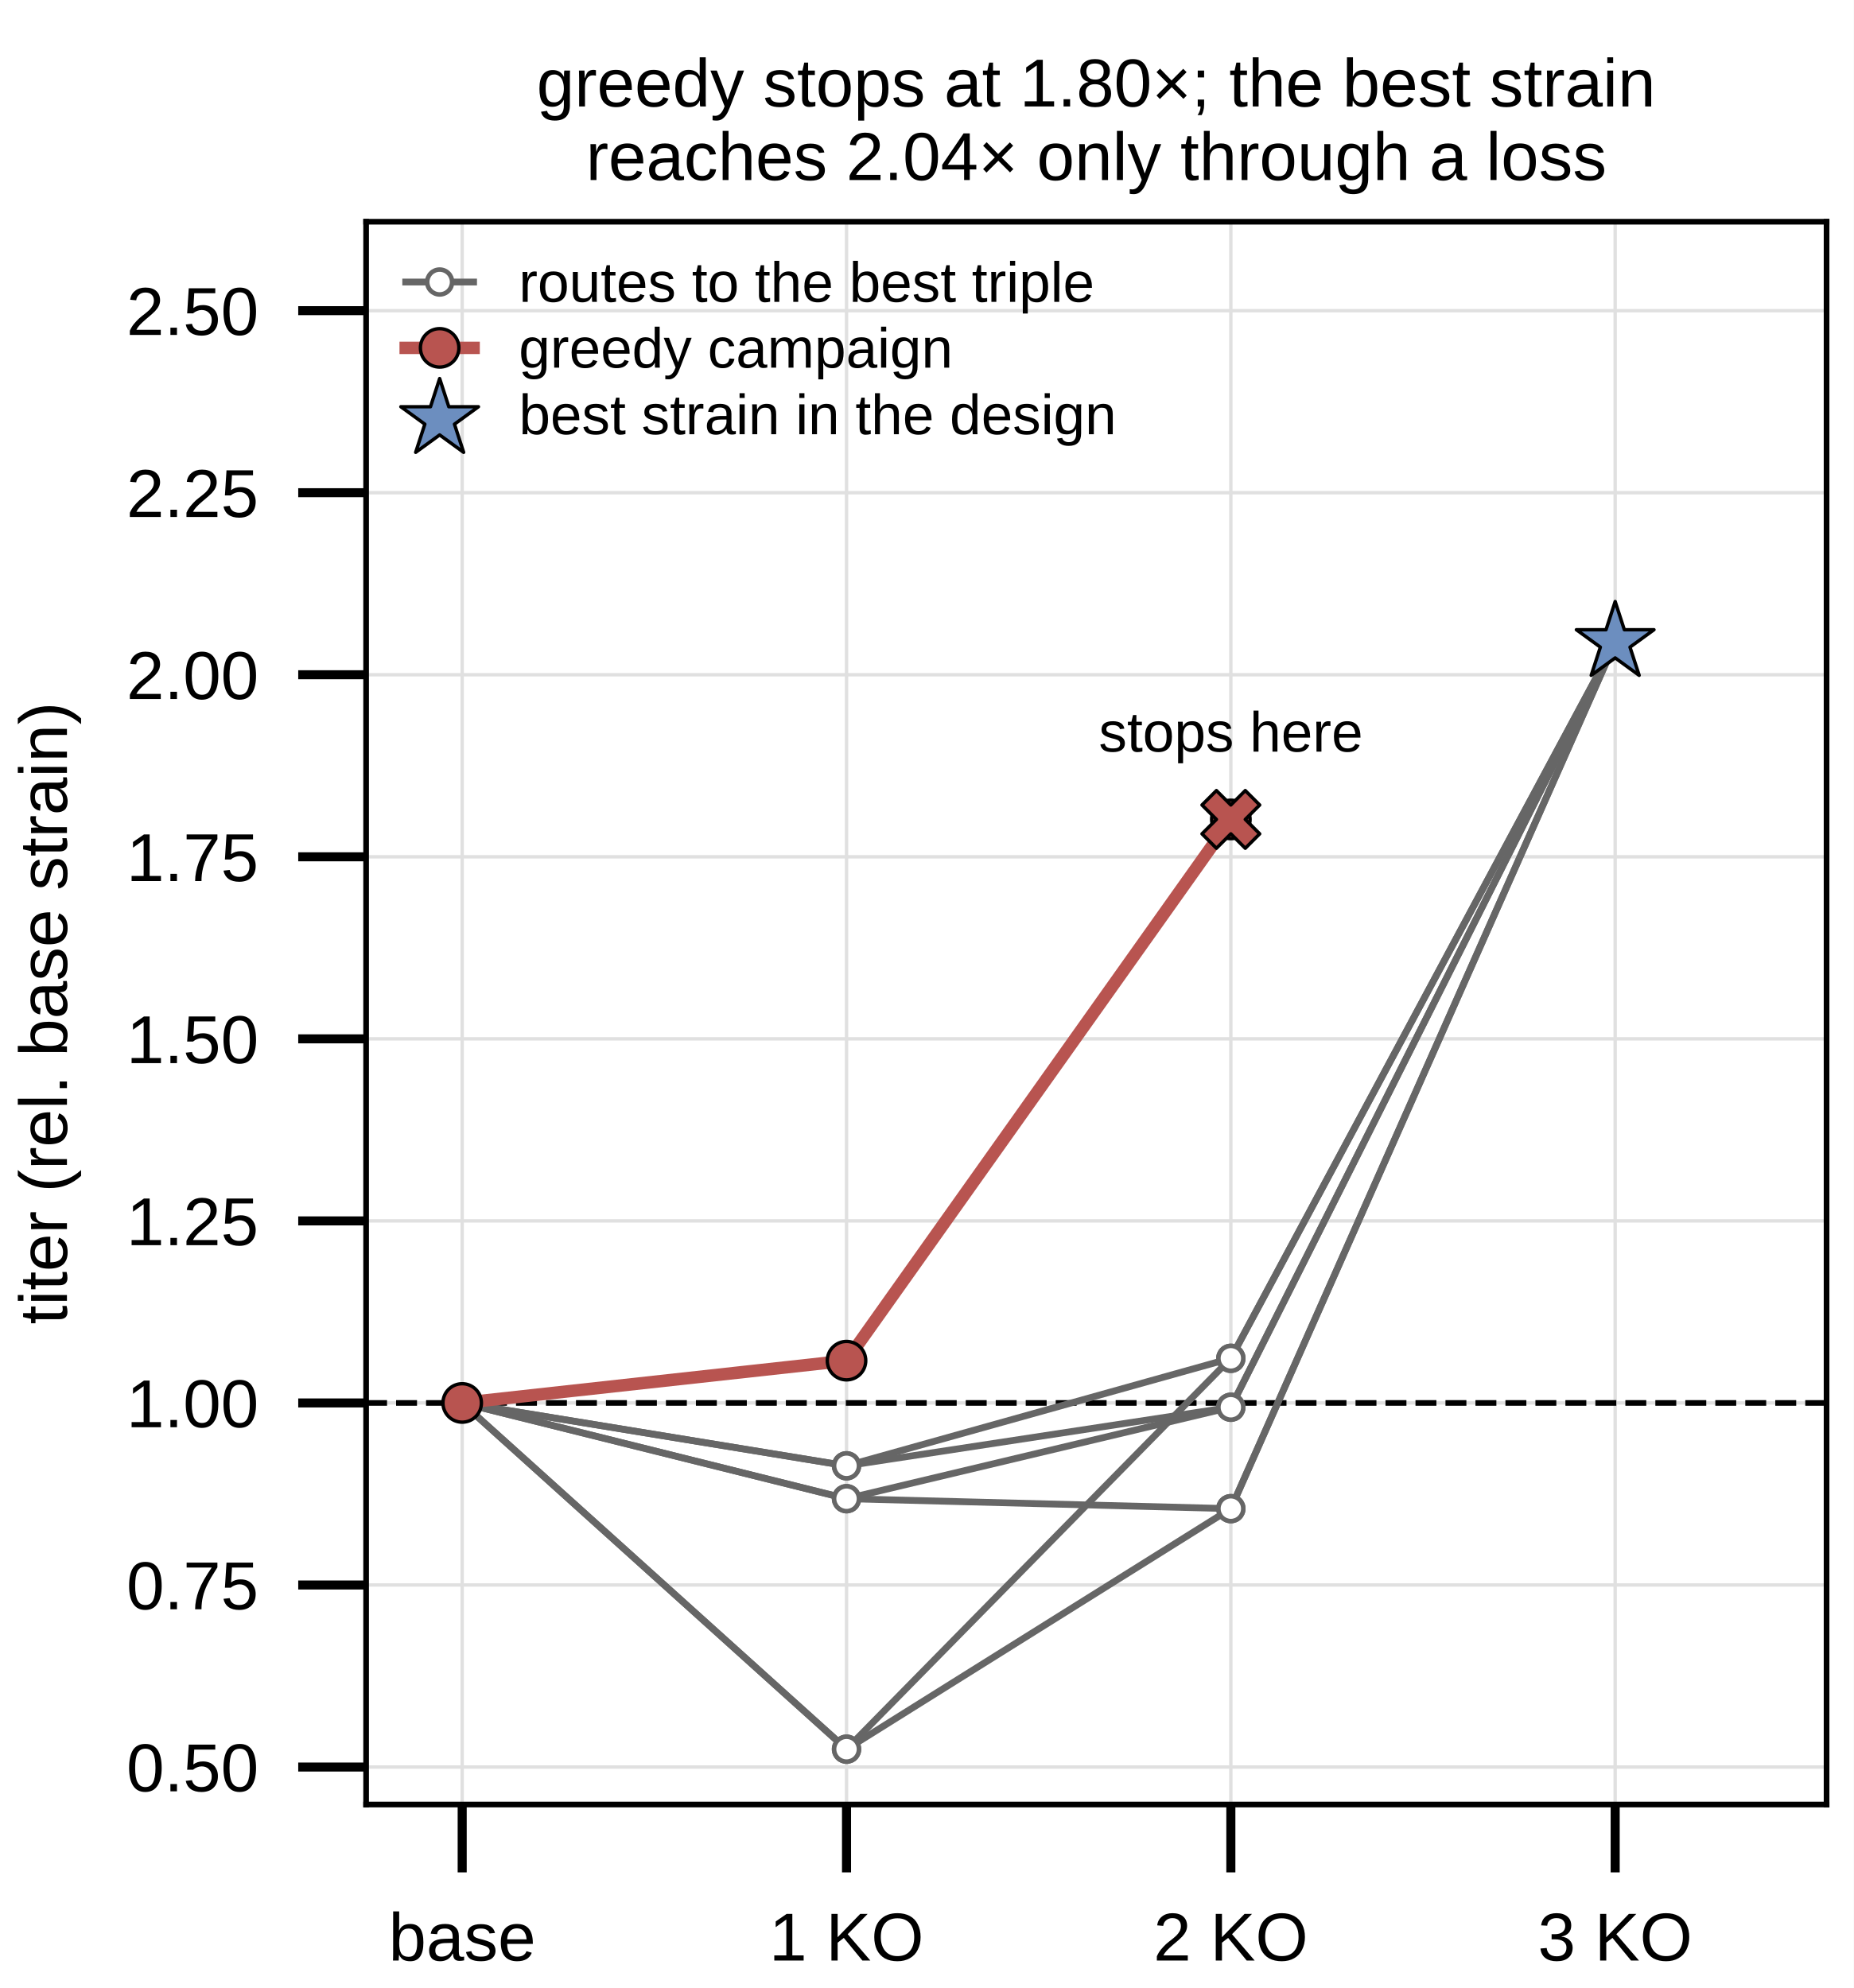
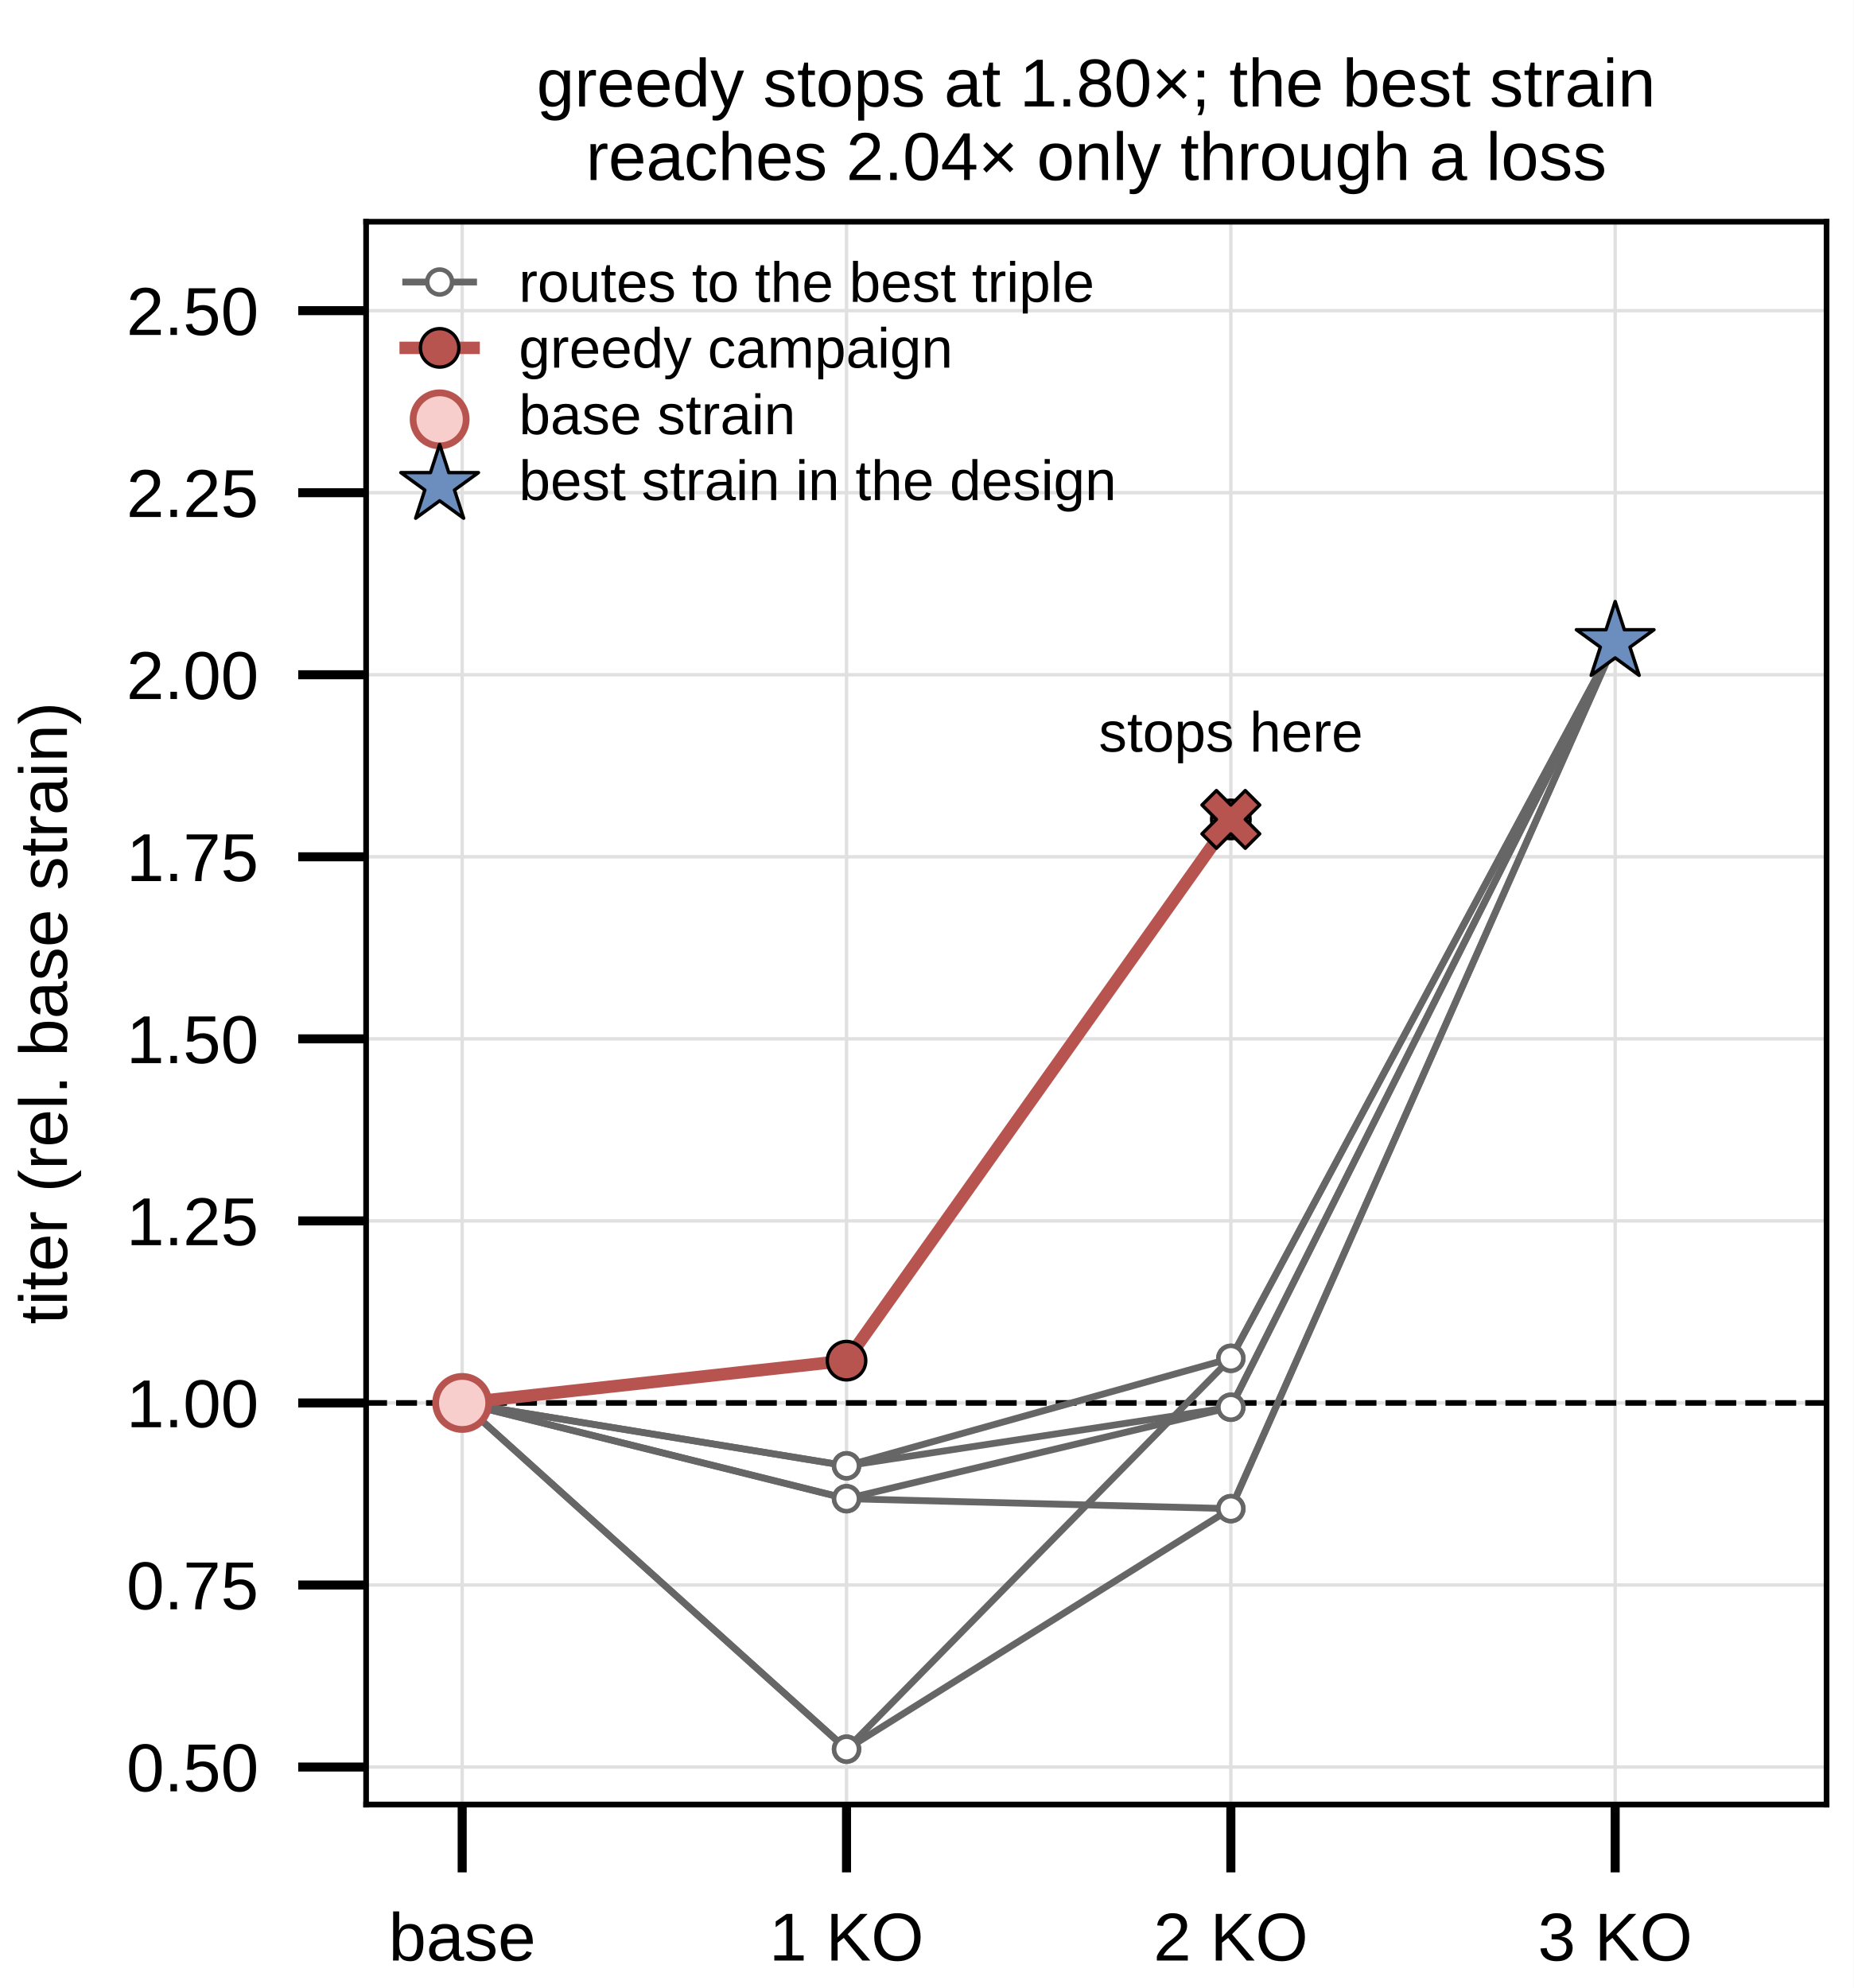
<svg xmlns="http://www.w3.org/2000/svg" xmlns:xlink="http://www.w3.org/1999/xlink" width="227.559" height="244.095" viewBox="0 0 227.559 244.095" version="1.1">
  <g transform="scale(1.388889)">
    <defs>
      <style type="text/css">*{stroke-linejoin: round; stroke-linecap: butt}</style>
    </defs>
    <g id="figure_1">
      <g id="patch_1">
        <path d="M 0 175.748  L 163.843 175.748  L 163.843 0  L 0 0  z " style="fill: #ffffff" />
      </g>
      <g id="axes_1">
        <g id="patch_2">
          <path d="M 32.359 159.528  L 161.443 159.528  L 161.443 19.602  L 32.359 19.602  z " style="fill: #ffffff" />
        </g>
        <g id="matplotlib.axis_1">
          <g id="xtick_1">
            <g id="line2d_1">
              <path d="M 40.851 159.528  L 40.851 19.602  " clip-path="url(#p3860d04db3)" style="fill: none; stroke: #e0e0e0; stroke-width: 0.3; stroke-linecap: square" />
            </g>
            <g id="line2d_2">
              <defs>
                <path id="mba6c5d1e8b" d="M 0 0  L 0 6  " style="stroke: #000000; stroke-width: 0.8" />
              </defs>
              <g>
                <use xlink:href="#mba6c5d1e8b" x="40.851" y="159.528" style="stroke: #000000; stroke-width: 0.8" />
              </g>
            </g>
            <g id="text_1">
              <text style="font-size: 6px; font-family: 'Arial', 'Helvetica', 'DejaVu Sans', sans-serif; text-anchor: middle" x="40.851" y="173.323" transform="rotate(-0 40.8511 173.3227)">base</text>
            </g>
          </g>
          <g id="xtick_2">
            <g id="line2d_3">
              <path d="M 74.821 159.528  L 74.821 19.602  " clip-path="url(#p3860d04db3)" style="fill: none; stroke: #e0e0e0; stroke-width: 0.3; stroke-linecap: square" />
            </g>
            <g id="line2d_4">
              <g>
                <use xlink:href="#mba6c5d1e8b" x="74.821" y="159.528" style="stroke: #000000; stroke-width: 0.8" />
              </g>
            </g>
            <g id="text_2">
              <text style="font-size: 6px; font-family: 'Arial', 'Helvetica', 'DejaVu Sans', sans-serif; text-anchor: middle" x="74.821" y="173.323" transform="rotate(-0 74.82052 173.3227)">1 KO</text>
            </g>
          </g>
          <g id="xtick_3">
            <g id="line2d_5">
              <path d="M 108.79 159.528  L 108.79 19.602  " clip-path="url(#p3860d04db3)" style="fill: none; stroke: #e0e0e0; stroke-width: 0.3; stroke-linecap: square" />
            </g>
            <g id="line2d_6">
              <g>
                <use xlink:href="#mba6c5d1e8b" x="108.79" y="159.528" style="stroke: #000000; stroke-width: 0.8" />
              </g>
            </g>
            <g id="text_3">
              <text style="font-size: 6px; font-family: 'Arial', 'Helvetica', 'DejaVu Sans', sans-serif; text-anchor: middle" x="108.79" y="173.323" transform="rotate(-0 108.7899 173.3227)">2 KO</text>
            </g>
          </g>
          <g id="xtick_4">
            <g id="line2d_7">
              <path d="M 142.759 159.528  L 142.759 19.602  " clip-path="url(#p3860d04db3)" style="fill: none; stroke: #e0e0e0; stroke-width: 0.3; stroke-linecap: square" />
            </g>
            <g id="line2d_8">
              <g>
                <use xlink:href="#mba6c5d1e8b" x="142.759" y="159.528" style="stroke: #000000; stroke-width: 0.8" />
              </g>
            </g>
            <g id="text_4">
              <text style="font-size: 6px; font-family: 'Arial', 'Helvetica', 'DejaVu Sans', sans-serif; text-anchor: middle" x="142.759" y="173.323" transform="rotate(-0 142.7593 173.3227)">3 KO</text>
            </g>
          </g>
        </g>
        <g id="matplotlib.axis_2">
          <g id="ytick_1">
            <g id="line2d_9">
              <path d="M 32.359 156.214  L 161.443 156.214  " clip-path="url(#p3860d04db3)" style="fill: none; stroke: #e0e0e0; stroke-width: 0.3; stroke-linecap: square" />
            </g>
            <g id="line2d_10">
              <defs>
                <path id="m2d63cb8d15" d="M 0 0  L -6 0  " style="stroke: #000000; stroke-width: 0.8" />
              </defs>
              <g>
                <use xlink:href="#m2d63cb8d15" x="32.359" y="156.214" style="stroke: #000000; stroke-width: 0.8" />
              </g>
            </g>
            <g id="text_5">
              <text style="font-size: 6px; font-family: 'Arial', 'Helvetica', 'DejaVu Sans', sans-serif; text-anchor: end" x="22.859" y="158.361" transform="rotate(-0 22.85875 158.3615)">0.50</text>
            </g>
          </g>
          <g id="ytick_2">
            <g id="line2d_11">
              <path d="M 32.359 140.12  L 161.443 140.12  " clip-path="url(#p3860d04db3)" style="fill: none; stroke: #e0e0e0; stroke-width: 0.3; stroke-linecap: square" />
            </g>
            <g id="line2d_12">
              <g>
                <use xlink:href="#m2d63cb8d15" x="32.359" y="140.12" style="stroke: #000000; stroke-width: 0.8" />
              </g>
            </g>
            <g id="text_6">
              <text style="font-size: 6px; font-family: 'Arial', 'Helvetica', 'DejaVu Sans', sans-serif; text-anchor: end" x="22.859" y="142.268" transform="rotate(-0 22.85875 142.2677)">0.75</text>
            </g>
          </g>
          <g id="ytick_3">
            <g id="line2d_13">
              <path d="M 32.359 124.027  L 161.443 124.027  " clip-path="url(#p3860d04db3)" style="fill: none; stroke: #e0e0e0; stroke-width: 0.3; stroke-linecap: square" />
            </g>
            <g id="line2d_14">
              <g>
                <use xlink:href="#m2d63cb8d15" x="32.359" y="124.027" style="stroke: #000000; stroke-width: 0.8" />
              </g>
            </g>
            <g id="text_7">
              <text style="font-size: 6px; font-family: 'Arial', 'Helvetica', 'DejaVu Sans', sans-serif; text-anchor: end" x="22.859" y="126.174" transform="rotate(-0 22.85875 126.1739)">1.00</text>
            </g>
          </g>
          <g id="ytick_4">
            <g id="line2d_15">
              <path d="M 32.359 107.933  L 161.443 107.933  " clip-path="url(#p3860d04db3)" style="fill: none; stroke: #e0e0e0; stroke-width: 0.3; stroke-linecap: square" />
            </g>
            <g id="line2d_16">
              <g>
                <use xlink:href="#m2d63cb8d15" x="32.359" y="107.933" style="stroke: #000000; stroke-width: 0.8" />
              </g>
            </g>
            <g id="text_8">
              <text style="font-size: 6px; font-family: 'Arial', 'Helvetica', 'DejaVu Sans', sans-serif; text-anchor: end" x="22.859" y="110.08" transform="rotate(-0 22.85875 110.0801)">1.25</text>
            </g>
          </g>
          <g id="ytick_5">
            <g id="line2d_17">
              <path d="M 32.359 91.839  L 161.443 91.839  " clip-path="url(#p3860d04db3)" style="fill: none; stroke: #e0e0e0; stroke-width: 0.3; stroke-linecap: square" />
            </g>
            <g id="line2d_18">
              <g>
                <use xlink:href="#m2d63cb8d15" x="32.359" y="91.839" style="stroke: #000000; stroke-width: 0.8" />
              </g>
            </g>
            <g id="text_9">
              <text style="font-size: 6px; font-family: 'Arial', 'Helvetica', 'DejaVu Sans', sans-serif; text-anchor: end" x="22.859" y="93.986" transform="rotate(-0 22.85875 93.98637)">1.50</text>
            </g>
          </g>
          <g id="ytick_6">
            <g id="line2d_19">
              <path d="M 32.359 75.745  L 161.443 75.745  " clip-path="url(#p3860d04db3)" style="fill: none; stroke: #e0e0e0; stroke-width: 0.3; stroke-linecap: square" />
            </g>
            <g id="line2d_20">
              <g>
                <use xlink:href="#m2d63cb8d15" x="32.359" y="75.745" style="stroke: #000000; stroke-width: 0.8" />
              </g>
            </g>
            <g id="text_10">
              <text style="font-size: 6px; font-family: 'Arial', 'Helvetica', 'DejaVu Sans', sans-serif; text-anchor: end" x="22.859" y="77.893" transform="rotate(-0 22.85875 77.8926)">1.75</text>
            </g>
          </g>
          <g id="ytick_7">
            <g id="line2d_21">
              <path d="M 32.359 59.651  L 161.443 59.651  " clip-path="url(#p3860d04db3)" style="fill: none; stroke: #e0e0e0; stroke-width: 0.3; stroke-linecap: square" />
            </g>
            <g id="line2d_22">
              <g>
                <use xlink:href="#m2d63cb8d15" x="32.359" y="59.651" style="stroke: #000000; stroke-width: 0.8" />
              </g>
            </g>
            <g id="text_11">
              <text style="font-size: 6px; font-family: 'Arial', 'Helvetica', 'DejaVu Sans', sans-serif; text-anchor: end" x="22.859" y="61.799" transform="rotate(-0 22.85875 61.79883)">2.00</text>
            </g>
          </g>
          <g id="ytick_8">
            <g id="line2d_23">
              <path d="M 32.359 43.558  L 161.443 43.558  " clip-path="url(#p3860d04db3)" style="fill: none; stroke: #e0e0e0; stroke-width: 0.3; stroke-linecap: square" />
            </g>
            <g id="line2d_24">
              <g>
                <use xlink:href="#m2d63cb8d15" x="32.359" y="43.558" style="stroke: #000000; stroke-width: 0.8" />
              </g>
            </g>
            <g id="text_12">
              <text style="font-size: 6px; font-family: 'Arial', 'Helvetica', 'DejaVu Sans', sans-serif; text-anchor: end" x="22.859" y="45.705" transform="rotate(-0 22.85875 45.70505)">2.25</text>
            </g>
          </g>
          <g id="ytick_9">
            <g id="line2d_25">
              <path d="M 32.359 27.464  L 161.443 27.464  " clip-path="url(#p3860d04db3)" style="fill: none; stroke: #e0e0e0; stroke-width: 0.3; stroke-linecap: square" />
            </g>
            <g id="line2d_26">
              <g>
                <use xlink:href="#m2d63cb8d15" x="32.359" y="27.464" style="stroke: #000000; stroke-width: 0.8" />
              </g>
            </g>
            <g id="text_13">
              <text style="font-size: 6px; font-family: 'Arial', 'Helvetica', 'DejaVu Sans', sans-serif; text-anchor: end" x="22.859" y="29.611" transform="rotate(-0 22.85875 29.61128)">2.50</text>
            </g>
          </g>
          <g id="text_14">
            <text style="font-size: 6px; font-family: 'Arial', 'Helvetica', 'DejaVu Sans', sans-serif; text-anchor: middle" x="5.919" y="89.565" transform="rotate(-90 5.919375 89.56502)">titer (rel. base strain)</text>
          </g>
        </g>
        <g id="line2d_27">
          <path d="M 32.359 124.027  L 161.443 124.027  " clip-path="url(#p3860d04db3)" style="fill: none; stroke-dasharray: 1.85,0.8; stroke-dashoffset: 0; stroke: #000000; stroke-width: 0.5" />
        </g>
        <g id="line2d_28">
          <path d="M 40.851 124.027  L 74.821 129.584  L 108.79 120.082  L 142.759 56.785  " clip-path="url(#p3860d04db3)" style="fill: none; stroke: #666666; stroke-width: 0.6; stroke-linecap: square" />
          <defs>
            <path id="me5a0c4aa5e" d="M 0 1.1  C 0.292 1.1 0.572 0.984 0.778 0.778  C 0.984 0.572 1.1 0.292 1.1 0  C 1.1 -0.292 0.984 -0.572 0.778 -0.778  C 0.572 -0.984 0.292 -1.1 0 -1.1  C -0.292 -1.1 -0.572 -0.984 -0.778 -0.778  C -0.984 -0.572 -1.1 -0.292 -1.1 0  C -1.1 0.292 -0.984 0.572 -0.778 0.778  C -0.572 0.984 -0.292 1.1 0 1.1  z " style="stroke: #666666; stroke-width: 0.4" />
          </defs>
          <g clip-path="url(#p3860d04db3)">
            <use xlink:href="#me5a0c4aa5e" x="40.851" y="124.027" style="fill: #ffffff; stroke: #666666; stroke-width: 0.4" />
            <use xlink:href="#me5a0c4aa5e" x="74.821" y="129.584" style="fill: #ffffff; stroke: #666666; stroke-width: 0.4" />
            <use xlink:href="#me5a0c4aa5e" x="108.79" y="120.082" style="fill: #ffffff; stroke: #666666; stroke-width: 0.4" />
            <use xlink:href="#me5a0c4aa5e" x="142.759" y="56.785" style="fill: #ffffff; stroke: #666666; stroke-width: 0.4" />
          </g>
        </g>
        <g id="line2d_29">
          <path d="M 40.851 124.027  L 74.821 129.584  L 108.79 124.408  L 142.759 56.785  " clip-path="url(#p3860d04db3)" style="fill: none; stroke: #666666; stroke-width: 0.6; stroke-linecap: square" />
          <g clip-path="url(#p3860d04db3)">
            <use xlink:href="#me5a0c4aa5e" x="40.851" y="124.027" style="fill: #ffffff; stroke: #666666; stroke-width: 0.4" />
            <use xlink:href="#me5a0c4aa5e" x="74.821" y="129.584" style="fill: #ffffff; stroke: #666666; stroke-width: 0.4" />
            <use xlink:href="#me5a0c4aa5e" x="108.79" y="124.408" style="fill: #ffffff; stroke: #666666; stroke-width: 0.4" />
            <use xlink:href="#me5a0c4aa5e" x="142.759" y="56.785" style="fill: #ffffff; stroke: #666666; stroke-width: 0.4" />
          </g>
        </g>
        <g id="line2d_30">
          <path d="M 40.851 124.027  L 74.821 154.636  L 108.79 120.082  L 142.759 56.785  " clip-path="url(#p3860d04db3)" style="fill: none; stroke: #666666; stroke-width: 0.6; stroke-linecap: square" />
          <g clip-path="url(#p3860d04db3)">
            <use xlink:href="#me5a0c4aa5e" x="40.851" y="124.027" style="fill: #ffffff; stroke: #666666; stroke-width: 0.4" />
            <use xlink:href="#me5a0c4aa5e" x="74.821" y="154.636" style="fill: #ffffff; stroke: #666666; stroke-width: 0.4" />
            <use xlink:href="#me5a0c4aa5e" x="108.79" y="120.082" style="fill: #ffffff; stroke: #666666; stroke-width: 0.4" />
            <use xlink:href="#me5a0c4aa5e" x="142.759" y="56.785" style="fill: #ffffff; stroke: #666666; stroke-width: 0.4" />
          </g>
        </g>
        <g id="line2d_31">
          <path d="M 40.851 124.027  L 74.821 154.636  L 108.79 133.372  L 142.759 56.785  " clip-path="url(#p3860d04db3)" style="fill: none; stroke: #666666; stroke-width: 0.6; stroke-linecap: square" />
          <g clip-path="url(#p3860d04db3)">
            <use xlink:href="#me5a0c4aa5e" x="40.851" y="124.027" style="fill: #ffffff; stroke: #666666; stroke-width: 0.4" />
            <use xlink:href="#me5a0c4aa5e" x="74.821" y="154.636" style="fill: #ffffff; stroke: #666666; stroke-width: 0.4" />
            <use xlink:href="#me5a0c4aa5e" x="108.79" y="133.372" style="fill: #ffffff; stroke: #666666; stroke-width: 0.4" />
            <use xlink:href="#me5a0c4aa5e" x="142.759" y="56.785" style="fill: #ffffff; stroke: #666666; stroke-width: 0.4" />
          </g>
        </g>
        <g id="line2d_32">
          <path d="M 40.851 124.027  L 74.821 132.493  L 108.79 124.408  L 142.759 56.785  " clip-path="url(#p3860d04db3)" style="fill: none; stroke: #666666; stroke-width: 0.6; stroke-linecap: square" />
          <g clip-path="url(#p3860d04db3)">
            <use xlink:href="#me5a0c4aa5e" x="40.851" y="124.027" style="fill: #ffffff; stroke: #666666; stroke-width: 0.4" />
            <use xlink:href="#me5a0c4aa5e" x="74.821" y="132.493" style="fill: #ffffff; stroke: #666666; stroke-width: 0.4" />
            <use xlink:href="#me5a0c4aa5e" x="108.79" y="124.408" style="fill: #ffffff; stroke: #666666; stroke-width: 0.4" />
            <use xlink:href="#me5a0c4aa5e" x="142.759" y="56.785" style="fill: #ffffff; stroke: #666666; stroke-width: 0.4" />
          </g>
        </g>
        <g id="line2d_33">
          <path d="M 40.851 124.027  L 74.821 132.493  L 108.79 133.372  L 142.759 56.785  " clip-path="url(#p3860d04db3)" style="fill: none; stroke: #666666; stroke-width: 0.6; stroke-linecap: square" />
          <g clip-path="url(#p3860d04db3)">
            <use xlink:href="#me5a0c4aa5e" x="40.851" y="124.027" style="fill: #ffffff; stroke: #666666; stroke-width: 0.4" />
            <use xlink:href="#me5a0c4aa5e" x="74.821" y="132.493" style="fill: #ffffff; stroke: #666666; stroke-width: 0.4" />
            <use xlink:href="#me5a0c4aa5e" x="108.79" y="133.372" style="fill: #ffffff; stroke: #666666; stroke-width: 0.4" />
            <use xlink:href="#me5a0c4aa5e" x="142.759" y="56.785" style="fill: #ffffff; stroke: #666666; stroke-width: 0.4" />
          </g>
        </g>
        <g id="patch_3">
          <path d="M 32.359 159.528  L 32.359 19.602  " style="fill: none; stroke: #000000; stroke-width: 0.5; stroke-linejoin: miter; stroke-linecap: square" />
        </g>
        <g id="patch_4">
          <path d="M 161.443 159.528  L 161.443 19.602  " style="fill: none; stroke: #000000; stroke-width: 0.5; stroke-linejoin: miter; stroke-linecap: square" />
        </g>
        <g id="patch_5">
          <path d="M 32.359 159.528  L 161.443 159.528  " style="fill: none; stroke: #000000; stroke-width: 0.5; stroke-linejoin: miter; stroke-linecap: square" />
        </g>
        <g id="patch_6">
          <path d="M 32.359 19.602  L 161.443 19.602  " style="fill: none; stroke: #000000; stroke-width: 0.5; stroke-linejoin: miter; stroke-linecap: square" />
        </g>
        <g id="text_15">
          <text style="font-size: 5px; font-family: 'Arial', 'Helvetica', 'DejaVu Sans', sans-serif; text-anchor: middle" x="108.79" y="66.446" transform="rotate(-0 108.7899 66.44608)">stops here</text>
        </g>
        <g id="text_16">
          <g transform="translate(47.43064 10.098)">
            <text>
              <tspan x="0" y="-0.688" style="font-size: 6px; font-family: 'Arial'">g</tspan>
              <tspan x="3.337" y="-0.688" style="font-size: 6px; font-family: 'Arial'">r</tspan>
              <tspan x="5.335" y="-0.688" style="font-size: 6px; font-family: 'Arial'">e</tspan>
              <tspan x="8.672" y="-0.688" style="font-size: 6px; font-family: 'Arial'">e</tspan>
              <tspan x="12.009" y="-0.688" style="font-size: 6px; font-family: 'Arial'">d</tspan>
              <tspan x="15.346" y="-0.688" style="font-size: 6px; font-family: 'Arial'">y</tspan>
              <tspan x="18.346" y="-0.688" style="font-size: 6px; font-family: 'Arial'"> </tspan>
              <tspan x="20.013" y="-0.688" style="font-size: 6px; font-family: 'Arial'">s</tspan>
              <tspan x="23.013" y="-0.688" style="font-size: 6px; font-family: 'Arial'">t</tspan>
              <tspan x="24.68" y="-0.688" style="font-size: 6px; font-family: 'Arial'">o</tspan>
              <tspan x="28.017" y="-0.688" style="font-size: 6px; font-family: 'Arial'">p</tspan>
              <tspan x="31.354" y="-0.688" style="font-size: 6px; font-family: 'Arial'">s</tspan>
              <tspan x="34.354" y="-0.688" style="font-size: 6px; font-family: 'Arial'"> </tspan>
              <tspan x="36.021" y="-0.688" style="font-size: 6px; font-family: 'Arial'">a</tspan>
              <tspan x="39.357" y="-0.688" style="font-size: 6px; font-family: 'Arial'">t</tspan>
              <tspan x="41.024" y="-0.688" style="font-size: 6px; font-family: 'Arial'"> </tspan>
              <tspan x="42.691" y="-0.688" style="font-size: 6px; font-family: 'Arial'">1</tspan>
              <tspan x="46.028" y="-0.688" style="font-size: 6px; font-family: 'Arial'">.</tspan>
              <tspan x="47.695" y="-0.688" style="font-size: 6px; font-family: 'Arial'">8</tspan>
              <tspan x="51.032" y="-0.688" style="font-size: 6px; font-family: 'Arial'">0</tspan>
              <tspan x="54.369" y="-0.688" style="font-size: 6px; font-family: 'Arial'">×</tspan>
              <tspan x="57.873" y="-0.688" style="font-size: 6px; font-family: 'Arial'">;</tspan>
              <tspan x="59.54" y="-0.688" style="font-size: 6px; font-family: 'Arial'"> </tspan>
              <tspan x="61.207" y="-0.688" style="font-size: 6px; font-family: 'Arial'">t</tspan>
              <tspan x="62.874" y="-0.688" style="font-size: 6px; font-family: 'Arial'">h</tspan>
              <tspan x="66.211" y="-0.688" style="font-size: 6px; font-family: 'Arial'">e</tspan>
              <tspan x="69.548" y="-0.688" style="font-size: 6px; font-family: 'Arial'"> </tspan>
              <tspan x="71.215" y="-0.688" style="font-size: 6px; font-family: 'Arial'">b</tspan>
              <tspan x="74.552" y="-0.688" style="font-size: 6px; font-family: 'Arial'">e</tspan>
              <tspan x="77.889" y="-0.688" style="font-size: 6px; font-family: 'Arial'">s</tspan>
              <tspan x="80.889" y="-0.688" style="font-size: 6px; font-family: 'Arial'">t</tspan>
              <tspan x="82.556" y="-0.688" style="font-size: 6px; font-family: 'Arial'"> </tspan>
              <tspan x="84.223" y="-0.688" style="font-size: 6px; font-family: 'Arial'">s</tspan>
              <tspan x="87.223" y="-0.688" style="font-size: 6px; font-family: 'Arial'">t</tspan>
              <tspan x="88.89" y="-0.688" style="font-size: 6px; font-family: 'Arial'">r</tspan>
              <tspan x="90.888" y="-0.688" style="font-size: 6px; font-family: 'Arial'">a</tspan>
              <tspan x="94.225" y="-0.688" style="font-size: 6px; font-family: 'Arial'">i</tspan>
              <tspan x="95.558" y="-0.688" style="font-size: 6px; font-family: 'Arial'">n</tspan>
            </text>
          </g>
          <g transform="translate(51.78063 16.602)">
            <text>
              <tspan x="0" y="-0.688" style="font-size: 6px; font-family: 'Arial'">r</tspan>
              <tspan x="1.998" y="-0.688" style="font-size: 6px; font-family: 'Arial'">e</tspan>
              <tspan x="5.335" y="-0.688" style="font-size: 6px; font-family: 'Arial'">a</tspan>
              <tspan x="8.672" y="-0.688" style="font-size: 6px; font-family: 'Arial'">c</tspan>
              <tspan x="11.672" y="-0.688" style="font-size: 6px; font-family: 'Arial'">h</tspan>
              <tspan x="15.009" y="-0.688" style="font-size: 6px; font-family: 'Arial'">e</tspan>
              <tspan x="18.346" y="-0.688" style="font-size: 6px; font-family: 'Arial'">s</tspan>
              <tspan x="21.346" y="-0.688" style="font-size: 6px; font-family: 'Arial'"> </tspan>
              <tspan x="23.013" y="-0.688" style="font-size: 6px; font-family: 'Arial'">2</tspan>
              <tspan x="26.35" y="-0.688" style="font-size: 6px; font-family: 'Arial'">.</tspan>
              <tspan x="28.017" y="-0.688" style="font-size: 6px; font-family: 'Arial'">0</tspan>
              <tspan x="31.354" y="-0.688" style="font-size: 6px; font-family: 'Arial'">4</tspan>
              <tspan x="34.69" y="-0.688" style="font-size: 6px; font-family: 'Arial'">×</tspan>
              <tspan x="38.194" y="-0.688" style="font-size: 6px; font-family: 'Arial'"> </tspan>
              <tspan x="39.861" y="-0.688" style="font-size: 6px; font-family: 'Arial'">o</tspan>
              <tspan x="43.198" y="-0.688" style="font-size: 6px; font-family: 'Arial'">n</tspan>
              <tspan x="46.535" y="-0.688" style="font-size: 6px; font-family: 'Arial'">l</tspan>
              <tspan x="47.868" y="-0.688" style="font-size: 6px; font-family: 'Arial'">y</tspan>
              <tspan x="50.868" y="-0.688" style="font-size: 6px; font-family: 'Arial'"> </tspan>
              <tspan x="52.535" y="-0.688" style="font-size: 6px; font-family: 'Arial'">t</tspan>
              <tspan x="54.202" y="-0.688" style="font-size: 6px; font-family: 'Arial'">h</tspan>
              <tspan x="57.539" y="-0.688" style="font-size: 6px; font-family: 'Arial'">r</tspan>
              <tspan x="59.537" y="-0.688" style="font-size: 6px; font-family: 'Arial'">o</tspan>
              <tspan x="62.874" y="-0.688" style="font-size: 6px; font-family: 'Arial'">u</tspan>
              <tspan x="66.211" y="-0.688" style="font-size: 6px; font-family: 'Arial'">g</tspan>
              <tspan x="69.548" y="-0.688" style="font-size: 6px; font-family: 'Arial'">h</tspan>
              <tspan x="72.885" y="-0.688" style="font-size: 6px; font-family: 'Arial'"> </tspan>
              <tspan x="74.552" y="-0.688" style="font-size: 6px; font-family: 'Arial'">a</tspan>
              <tspan x="77.889" y="-0.688" style="font-size: 6px; font-family: 'Arial'"> </tspan>
              <tspan x="79.556" y="-0.688" style="font-size: 6px; font-family: 'Arial'">l</tspan>
              <tspan x="80.889" y="-0.688" style="font-size: 6px; font-family: 'Arial'">o</tspan>
              <tspan x="84.226" y="-0.688" style="font-size: 6px; font-family: 'Arial'">s</tspan>
              <tspan x="87.226" y="-0.688" style="font-size: 6px; font-family: 'Arial'">s</tspan>
            </text>
          </g>
        </g>
        <g id="line2d_34">
          <path d="M 40.851 124.027  L 74.821 120.288  L 108.79 72.44  " clip-path="url(#p3860d04db3)" style="fill: none; stroke: #b85450; stroke-width: 1.1; stroke-linecap: square" />
          <defs>
            <path id="mfcaaff336f" d="M 0 1.7  C 0.451 1.7 0.883 1.521 1.202 1.202  C 1.521 0.883 1.7 0.451 1.7 0  C 1.7 -0.451 1.521 -0.883 1.202 -1.202  C 0.883 -1.521 0.451 -1.7 0 -1.7  C -0.451 -1.7 -0.883 -1.521 -1.202 -1.202  C -1.521 -0.883 -1.7 -0.451 -1.7 0  C -1.7 0.451 -1.521 0.883 -1.202 1.202  C -0.883 1.521 -0.451 1.7 0 1.7  z " style="stroke: #000000; stroke-width: 0.3" />
          </defs>
          <g clip-path="url(#p3860d04db3)">
            <use xlink:href="#mfcaaff336f" x="40.851" y="124.027" style="fill: #b85450; stroke: #000000; stroke-width: 0.3" />
            <use xlink:href="#mfcaaff336f" x="74.821" y="120.288" style="fill: #b85450; stroke: #000000; stroke-width: 0.3" />
            <use xlink:href="#mfcaaff336f" x="108.79" y="72.44" style="fill: #b85450; stroke: #000000; stroke-width: 0.3" />
          </g>
        </g>
        <g id="PathCollection_1">
          <defs>
            <path id="m1d652a4240" d="M -1.275 2.55  L 0 1.275  L 1.275 2.55  L 2.55 1.275  L 1.275 0  L 2.55 -1.275  L 1.275 -2.55  L 0 -1.275  L -1.275 -2.55  L -2.55 -1.275  L -1.275 0  L -2.55 1.275  z " style="stroke: #000000; stroke-width: 0.3" />
          </defs>
          <g clip-path="url(#p3860d04db3)">
            <use xlink:href="#m1d652a4240" x="108.79" y="72.44" style="fill: #b85450; stroke: #000000; stroke-width: 0.3" />
          </g>
        </g>
        <g id="PathCollection_2">
          <defs>
            <path id="m0d8aa668b4" d="M 0 -3.606  L -0.809 -1.114  L -3.429 -1.114  L -1.31 0.426  L -2.119 2.917  L -0 1.377  L 2.119 2.917  L 1.31 0.426  L 3.429 -1.114  L 0.809 -1.114  z " style="stroke: #000000; stroke-width: 0.3" />
          </defs>
          <g clip-path="url(#p3860d04db3)">
            <use xlink:href="#m0d8aa668b4" x="142.759" y="56.785" style="fill: #6c8ebf; stroke: #000000; stroke-width: 0.3" />
          </g>
        </g>
        <g id="legend_1">
          <g id="line2d_35">
            <path d="M 35.859 24.931  L 38.859 24.931  L 41.859 24.931  " style="fill: none; stroke: #666666; stroke-width: 0.6; stroke-linecap: square" />
            <g>
              <use xlink:href="#me5a0c4aa5e" x="38.859" y="24.931" style="fill: #ffffff; stroke: #666666; stroke-width: 0.4" />
            </g>
          </g>
          <g id="text_17">
            <text style="font-size: 5px; font-family: 'Arial', 'Helvetica', 'DejaVu Sans', sans-serif; text-anchor: start" x="45.859" y="26.681" transform="rotate(-0 45.85875 26.68091)">routes to the best triple</text>
          </g>
          <g id="line2d_36">
            <path d="M 35.859 30.754  L 38.859 30.754  L 41.859 30.754  " style="fill: none; stroke: #b85450; stroke-width: 1.1; stroke-linecap: square" />
            <g>
              <use xlink:href="#mfcaaff336f" x="38.859" y="30.754" style="fill: #b85450; stroke: #000000; stroke-width: 0.3" />
            </g>
          </g>
          <g id="text_18">
            <text style="font-size: 5px; font-family: 'Arial', 'Helvetica', 'DejaVu Sans', sans-serif; text-anchor: start" x="45.859" y="32.504" transform="rotate(-0 45.85875 32.50356)">greedy campaign</text>
          </g>
          <g id="PathCollection_3">
+             <defs>
+               <path id="m635713cc8e" d="M 0 2.345  C 0.622 2.345 1.219 2.098 1.658 1.658  C 2.098 1.219 2.345 0.622 2.345 0  C 2.345 -0.622 2.098 -1.219 1.658 -1.658  C 1.219 -2.098 0.622 -2.345 0 -2.345  C -0.622 -2.345 -1.219 -2.098 -1.658 -1.658  C -2.098 -1.219 -2.345 -0.622 -2.345 0  C -2.345 0.622 -2.098 1.219 -1.658 1.658  C -1.219 2.098 -0.622 2.345 0 2.345  z " style="stroke: #b85450; stroke-width: 0.6" />
+             </defs>
            <g>
-               <use xlink:href="#m0d8aa668b4" x="38.859" y="37.072" style="fill: #6c8ebf; stroke: #000000; stroke-width: 0.3" />
+               <use xlink:href="#m635713cc8e" x="38.859" y="37.072" style="fill: #f8cecc; stroke: #b85450; stroke-width: 0.6" />
            </g>
          </g>
          <g id="text_19">
-             <text style="font-size: 5px; font-family: 'Arial', 'Helvetica', 'DejaVu Sans', sans-serif; text-anchor: start" x="45.859" y="38.385" transform="rotate(-0 45.85875 38.38481)">best strain in the design</text>
+             <text style="font-size: 5px; font-family: 'Arial', 'Helvetica', 'DejaVu Sans', sans-serif; text-anchor: start" x="45.859" y="38.385" transform="rotate(-0 45.85875 38.38481)">base strain</text>
+           </g>
+           <g id="PathCollection_4">
+             <g>
+               <use xlink:href="#m0d8aa668b4" x="38.859" y="42.895" style="fill: #6c8ebf; stroke: #000000; stroke-width: 0.3" />
+             </g>
+           </g>
+           <g id="text_20">
+             <text style="font-size: 5px; font-family: 'Arial', 'Helvetica', 'DejaVu Sans', sans-serif; text-anchor: start" x="45.859" y="44.207" transform="rotate(-0 45.85875 44.20747)">best strain in the design</text>
+           </g>
+         </g>
+         <g id="PathCollection_5">
+           <g clip-path="url(#p3860d04db3)">
+             <use xlink:href="#m635713cc8e" x="40.851" y="124.027" style="fill: #f8cecc; stroke: #b85450; stroke-width: 0.6" />
          </g>
        </g>
      </g>
    </g>
    <defs>
      <clipPath id="p3860d04db3">
        <rect x="32.359" y="19.602" width="129.084" height="139.926" />
      </clipPath>
    </defs>
  </g>
</svg>
